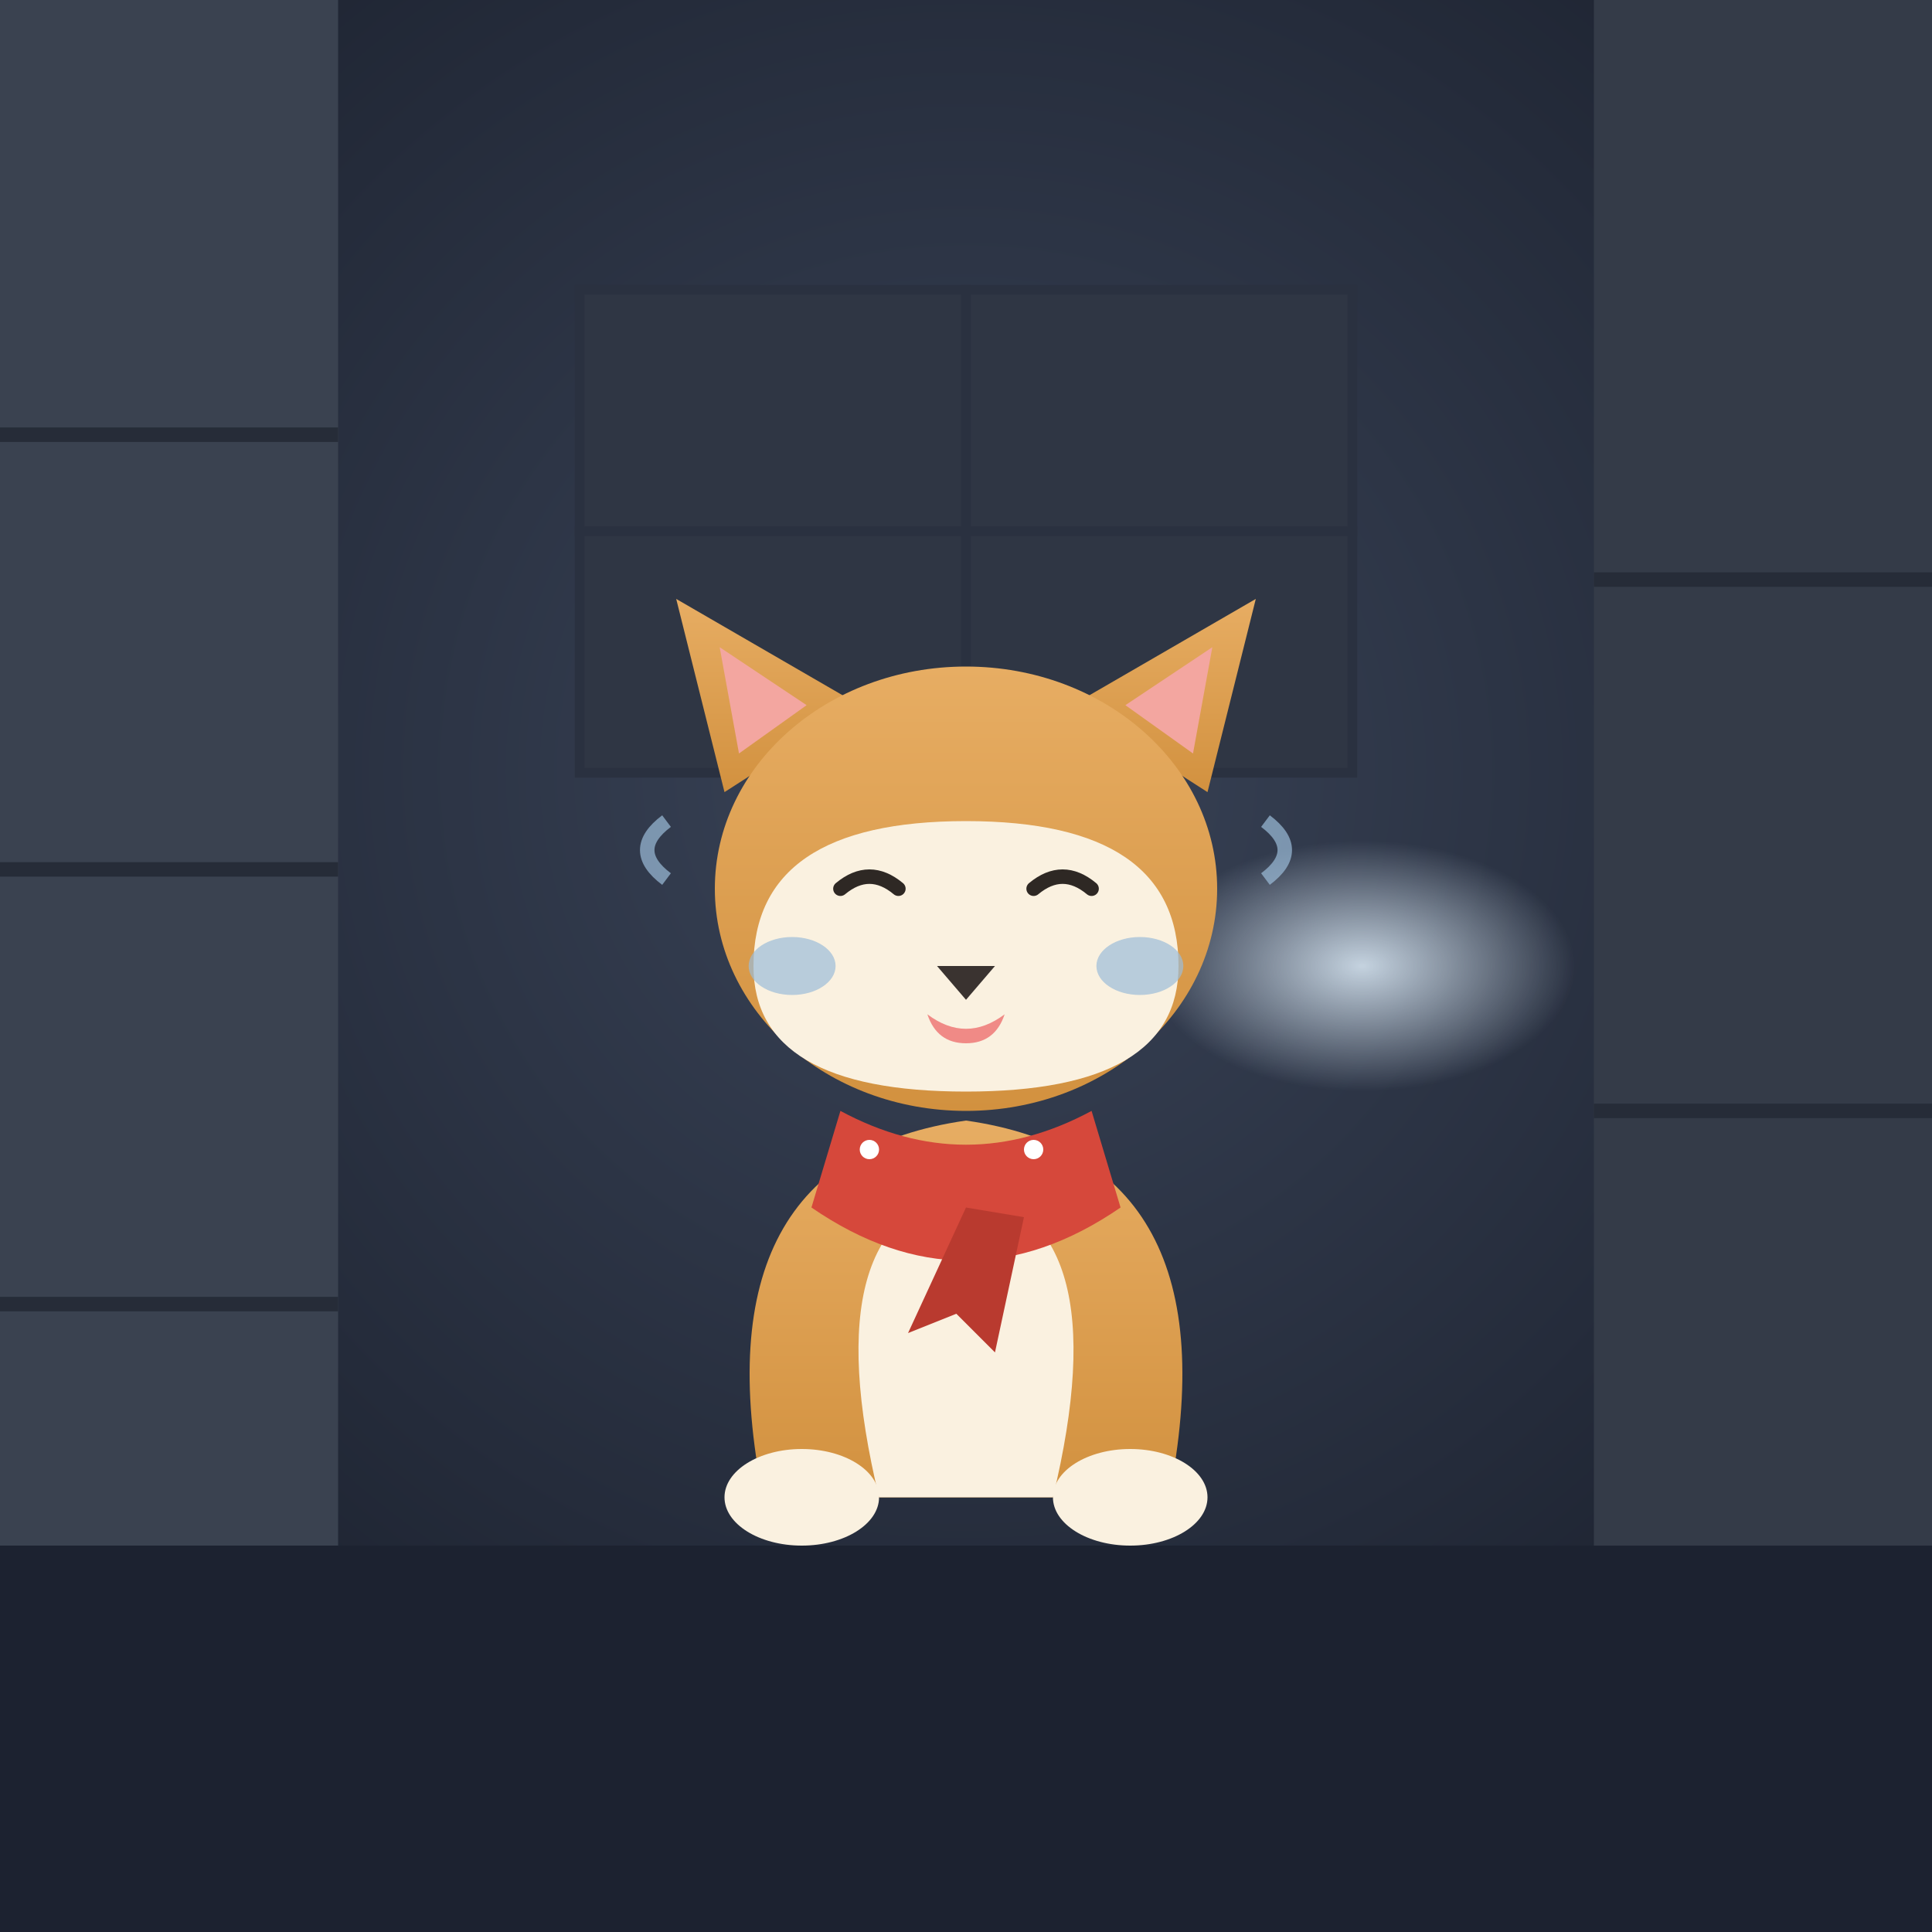
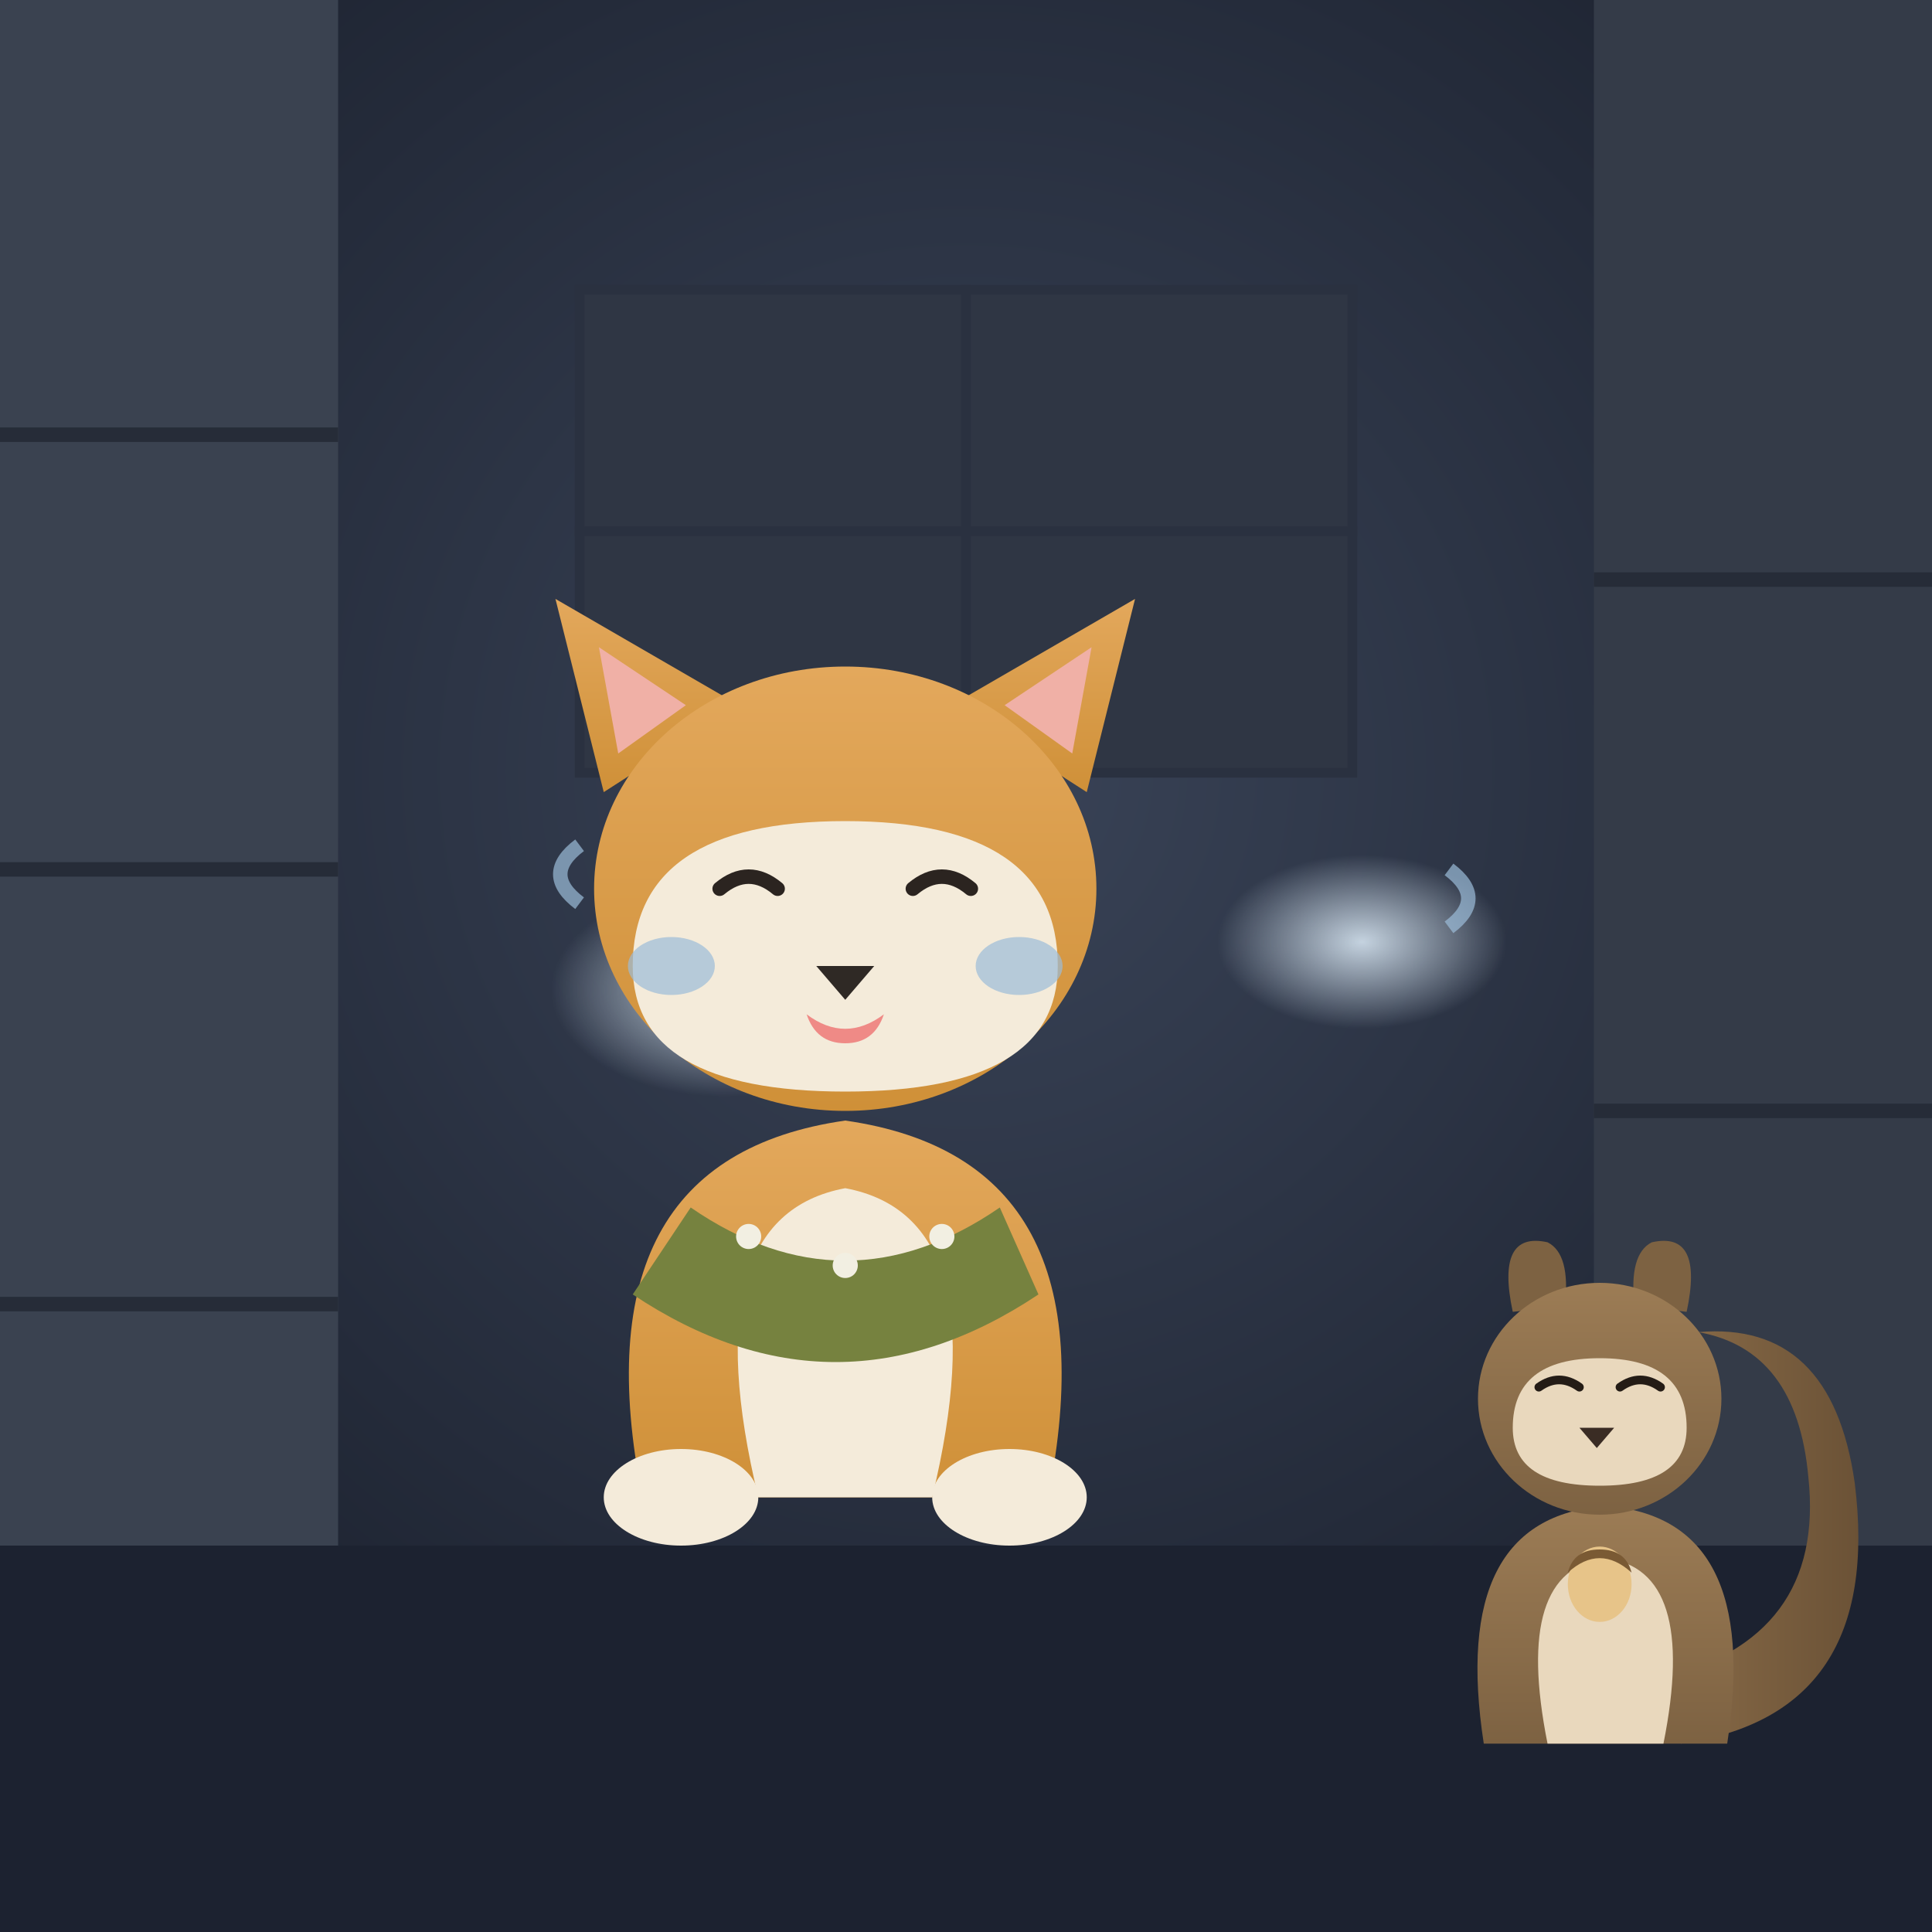
- <svg xmlns="http://www.w3.org/2000/svg" viewBox="0 0 400 400" role="img" aria-label="Mon-chan shivering with foggy breath in a cold underground stone quarry">
+ <svg xmlns="http://www.w3.org/2000/svg" viewBox="0 0 400 400" role="img" aria-label="Mon-chan and Cinnamon the squirrel shivering in the cold underground quarry">
  <defs>
    <linearGradient id="fur" x1="0" y1="0" x2="0" y2="1">
-       <stop offset="0" stop-color="#e7ad63" />
-       <stop offset="1" stop-color="#d2913f" />
+       <stop offset="0" stop-color="#e3a85c" />
+       <stop offset="1" stop-color="#cf9038" />
    </linearGradient>
    <radialGradient id="cav" cx="0.5" cy="0.4" r="0.7">
      <stop offset="0" stop-color="#3a4458" />
      <stop offset="1" stop-color="#171c28" />
    </radialGradient>
    <radialGradient id="breath" cx="0.5" cy="0.5" r="0.5">
      <stop offset="0" stop-color="#dfeefa" stop-opacity="0.85" />
      <stop offset="1" stop-color="#dfeefa" stop-opacity="0" />
    </radialGradient>
+     <linearGradient id="sq" x1="0" y1="0" x2="0" y2="1">
+       <stop offset="0" stop-color="#9c7c55" />
+       <stop offset="1" stop-color="#7d6242" />
+     </linearGradient>
+     <linearGradient id="tl" x1="0" y1="0" x2="1" y2="0">
+       <stop offset="0" stop-color="#8a6c49" />
+       <stop offset="1" stop-color="#6b5236" />
+     </linearGradient>
  </defs>
  <rect width="400" height="400" fill="url(#cav)" />
  <rect x="0" y="0" width="70" height="400" fill="#3a4250" />
  <rect x="330" y="0" width="70" height="400" fill="#343b48" />
  <g stroke="#262c38" stroke-width="3">
    <line x1="0" y1="90" x2="70" y2="90" />
    <line x1="0" y1="180" x2="70" y2="180" />
    <line x1="0" y1="270" x2="70" y2="270" />
    <line x1="330" y1="120" x2="400" y2="120" />
    <line x1="330" y1="230" x2="400" y2="230" />
  </g>
  <g stroke="#2a3140" stroke-width="2" fill="#2f3644">
    <rect x="120" y="60" width="80" height="50" />
    <rect x="200" y="60" width="80" height="50" />
    <rect x="120" y="110" width="80" height="50" />
    <rect x="200" y="110" width="80" height="50" />
  </g>
  <rect y="320" width="400" height="80" fill="#1c2230" />
-   <ellipse cx="282" cy="200" rx="44" ry="26" fill="url(#breath)" />
-   <g transform="translate(200,250) scale(1.0)">
+   <ellipse cx="150" cy="205" rx="36" ry="22" fill="url(#breath)" />
+   <ellipse cx="282" cy="195" rx="30" ry="18" fill="url(#breath)" />
+   <g transform="translate(175,250) scale(1.0)">
    <path d="M-42 60 q-14 -70 42 -78 q56 8 42 78 z" fill="url(#fur)" />
-     <path d="M-18 60 q-14 -58 18 -64 q32 6 18 64 z" fill="#faf1e0" />
-     <ellipse cx="-34" cy="60" rx="16" ry="10" fill="#faf1e0" />
-     <ellipse cx="34" cy="60" rx="16" ry="10" fill="#faf1e0" />
-     <path d="M-32 0 q32 22 64 0 l-6 -20 q-26 14 -52 0z" fill="#d6483b" />
-     <path d="M0 0 l-12 26 10 -4 8 8 6 -28z" fill="#b93a2f" />
-     <circle cx="-20" cy="-12" r="2" fill="#fff" />
-     <circle cx="14" cy="-12" r="2" fill="#fff" />
+     <path d="M-18 60 q-14 -58 18 -64 q32 6 18 64 z" fill="#f4ebda" />
+     <ellipse cx="-34" cy="60" rx="16" ry="10" fill="#f4ebda" />
+     <ellipse cx="34" cy="60" rx="16" ry="10" fill="#f4ebda" />
+     <path d="M-32 0 q32 22 64 0 l8 18 q-42 28 -84 0z" fill="#76823f" />
+     <g fill="#f2efe2">
+       <circle cx="-20" cy="6" r="2.6" />
+       <circle cx="0" cy="12" r="2.6" />
+       <circle cx="20" cy="6" r="2.6" />
+     </g>
    <path d="M-50 -86 l-10 -40 38 22z" fill="url(#fur)" />
    <path d="M50 -86 l10 -40 -38 22z" fill="url(#fur)" />
-     <path d="M-47 -94 l-4 -22 18 12z" fill="#f3a6a0" />
-     <path d="M47 -94 l4 -22 -18 12z" fill="#f3a6a0" />
+     <path d="M-47 -94 l-4 -22 18 12z" fill="#f0b0a6" />
+     <path d="M47 -94 l4 -22 -18 12z" fill="#f0b0a6" />
    <ellipse cx="0" cy="-66" rx="52" ry="46" fill="url(#fur)" />
-     <path d="M0 -80 q-44 0 -44 30 q0 26 44 26 q44 0 44 -26 q0 -30 -44 -30z" fill="#faf1e0" />
+     <path d="M0 -80 q-44 0 -44 30 q0 26 44 26 q44 0 44 -26 q0 -30 -44 -30z" fill="#f4ebda" />
    <ellipse cx="-36" cy="-50" rx="9" ry="6" fill="#9bbcd8" opacity="0.7" />
    <ellipse cx="36" cy="-50" rx="9" ry="6" fill="#9bbcd8" opacity="0.7" />
-     <path d="M-26 -66 q6 -5 12 0" stroke="#2e2824" stroke-width="3" fill="none" stroke-linecap="round" />
-     <path d="M14 -66 q6 -5 12 0" stroke="#2e2824" stroke-width="3" fill="none" stroke-linecap="round" />
-     <path d="M-6 -50 h12 l-6 7z" fill="#3a3330" />
-     <path d="M-8 -40 q8 6 16 0 q-2 6 -8 6 q-6 0 -8 -6z" fill="#f08a86" />
+     <path d="M-26 -66 q6 -5 12 0" stroke="#2b2420" stroke-width="3" fill="none" stroke-linecap="round" />
+     <path d="M14 -66 q6 -5 12 0" stroke="#2b2420" stroke-width="3" fill="none" stroke-linecap="round" />
+     <path d="M-6 -50 h12 l-6 7z" fill="#2f2925" />
+     <path d="M-8 -40 q8 6 16 0 q-2 6 -8 6 q-6 0 -8 -6z" fill="#ef8a86" />
+   </g>
+   <g transform="translate(258,238) scale(0.6)">
+     <path d="M150 205 q70 -10 60 -90 q-8 -56 -54 -52 q34 6 38 50 q6 56 -52 70z" fill="url(#tl)" />
+     <path d="M82 205 q-12 -78 42 -82 q54 4 42 82 z" fill="url(#sq)" />
+     <path d="M104 205 q-12 -60 20 -64 q32 4 20 64 z" fill="#e9d8bd" />
+     <path d="M92 56 q-6 -28 12 -24 q8 4 6 22z" fill="#7d6242" />
+     <path d="M152 56 q6 -28 -12 -24 q-8 4 -6 22z" fill="#7d6242" />
+     <ellipse cx="122" cy="86" rx="42" ry="40" fill="url(#sq)" />
+     <path d="M122 72 q-30 0 -30 24 q0 20 30 20 q30 0 30 -20 q0 -24 -30 -24z" fill="#e9d8bd" />
+     <path d="M101 82 q7 -5 14 0" stroke="#241c16" stroke-width="3" fill="none" stroke-linecap="round" />
+     <path d="M129 82 q7 -5 14 0" stroke="#241c16" stroke-width="3" fill="none" stroke-linecap="round" />
+     <path d="M115 96 h12 l-6 7z" fill="#3a2c24" />
+     <ellipse cx="122" cy="150" rx="11" ry="13" fill="#e7c489" />
+     <path d="M111 146 q11 -10 22 0 q-2 -8 -11 -8 q-9 0 -11 8z" fill="#7a5a34" />
  </g>
  <g stroke="#9bbcd8" stroke-width="3" fill="none" opacity="0.7">
-     <path d="M138 170 q-8 6 0 12" />
-     <path d="M262 170 q8 6 0 12" />
+     <path d="M120 175 q-8 6 0 12" />
+     <path d="M300 180 q8 6 0 12" />
  </g>
</svg>
